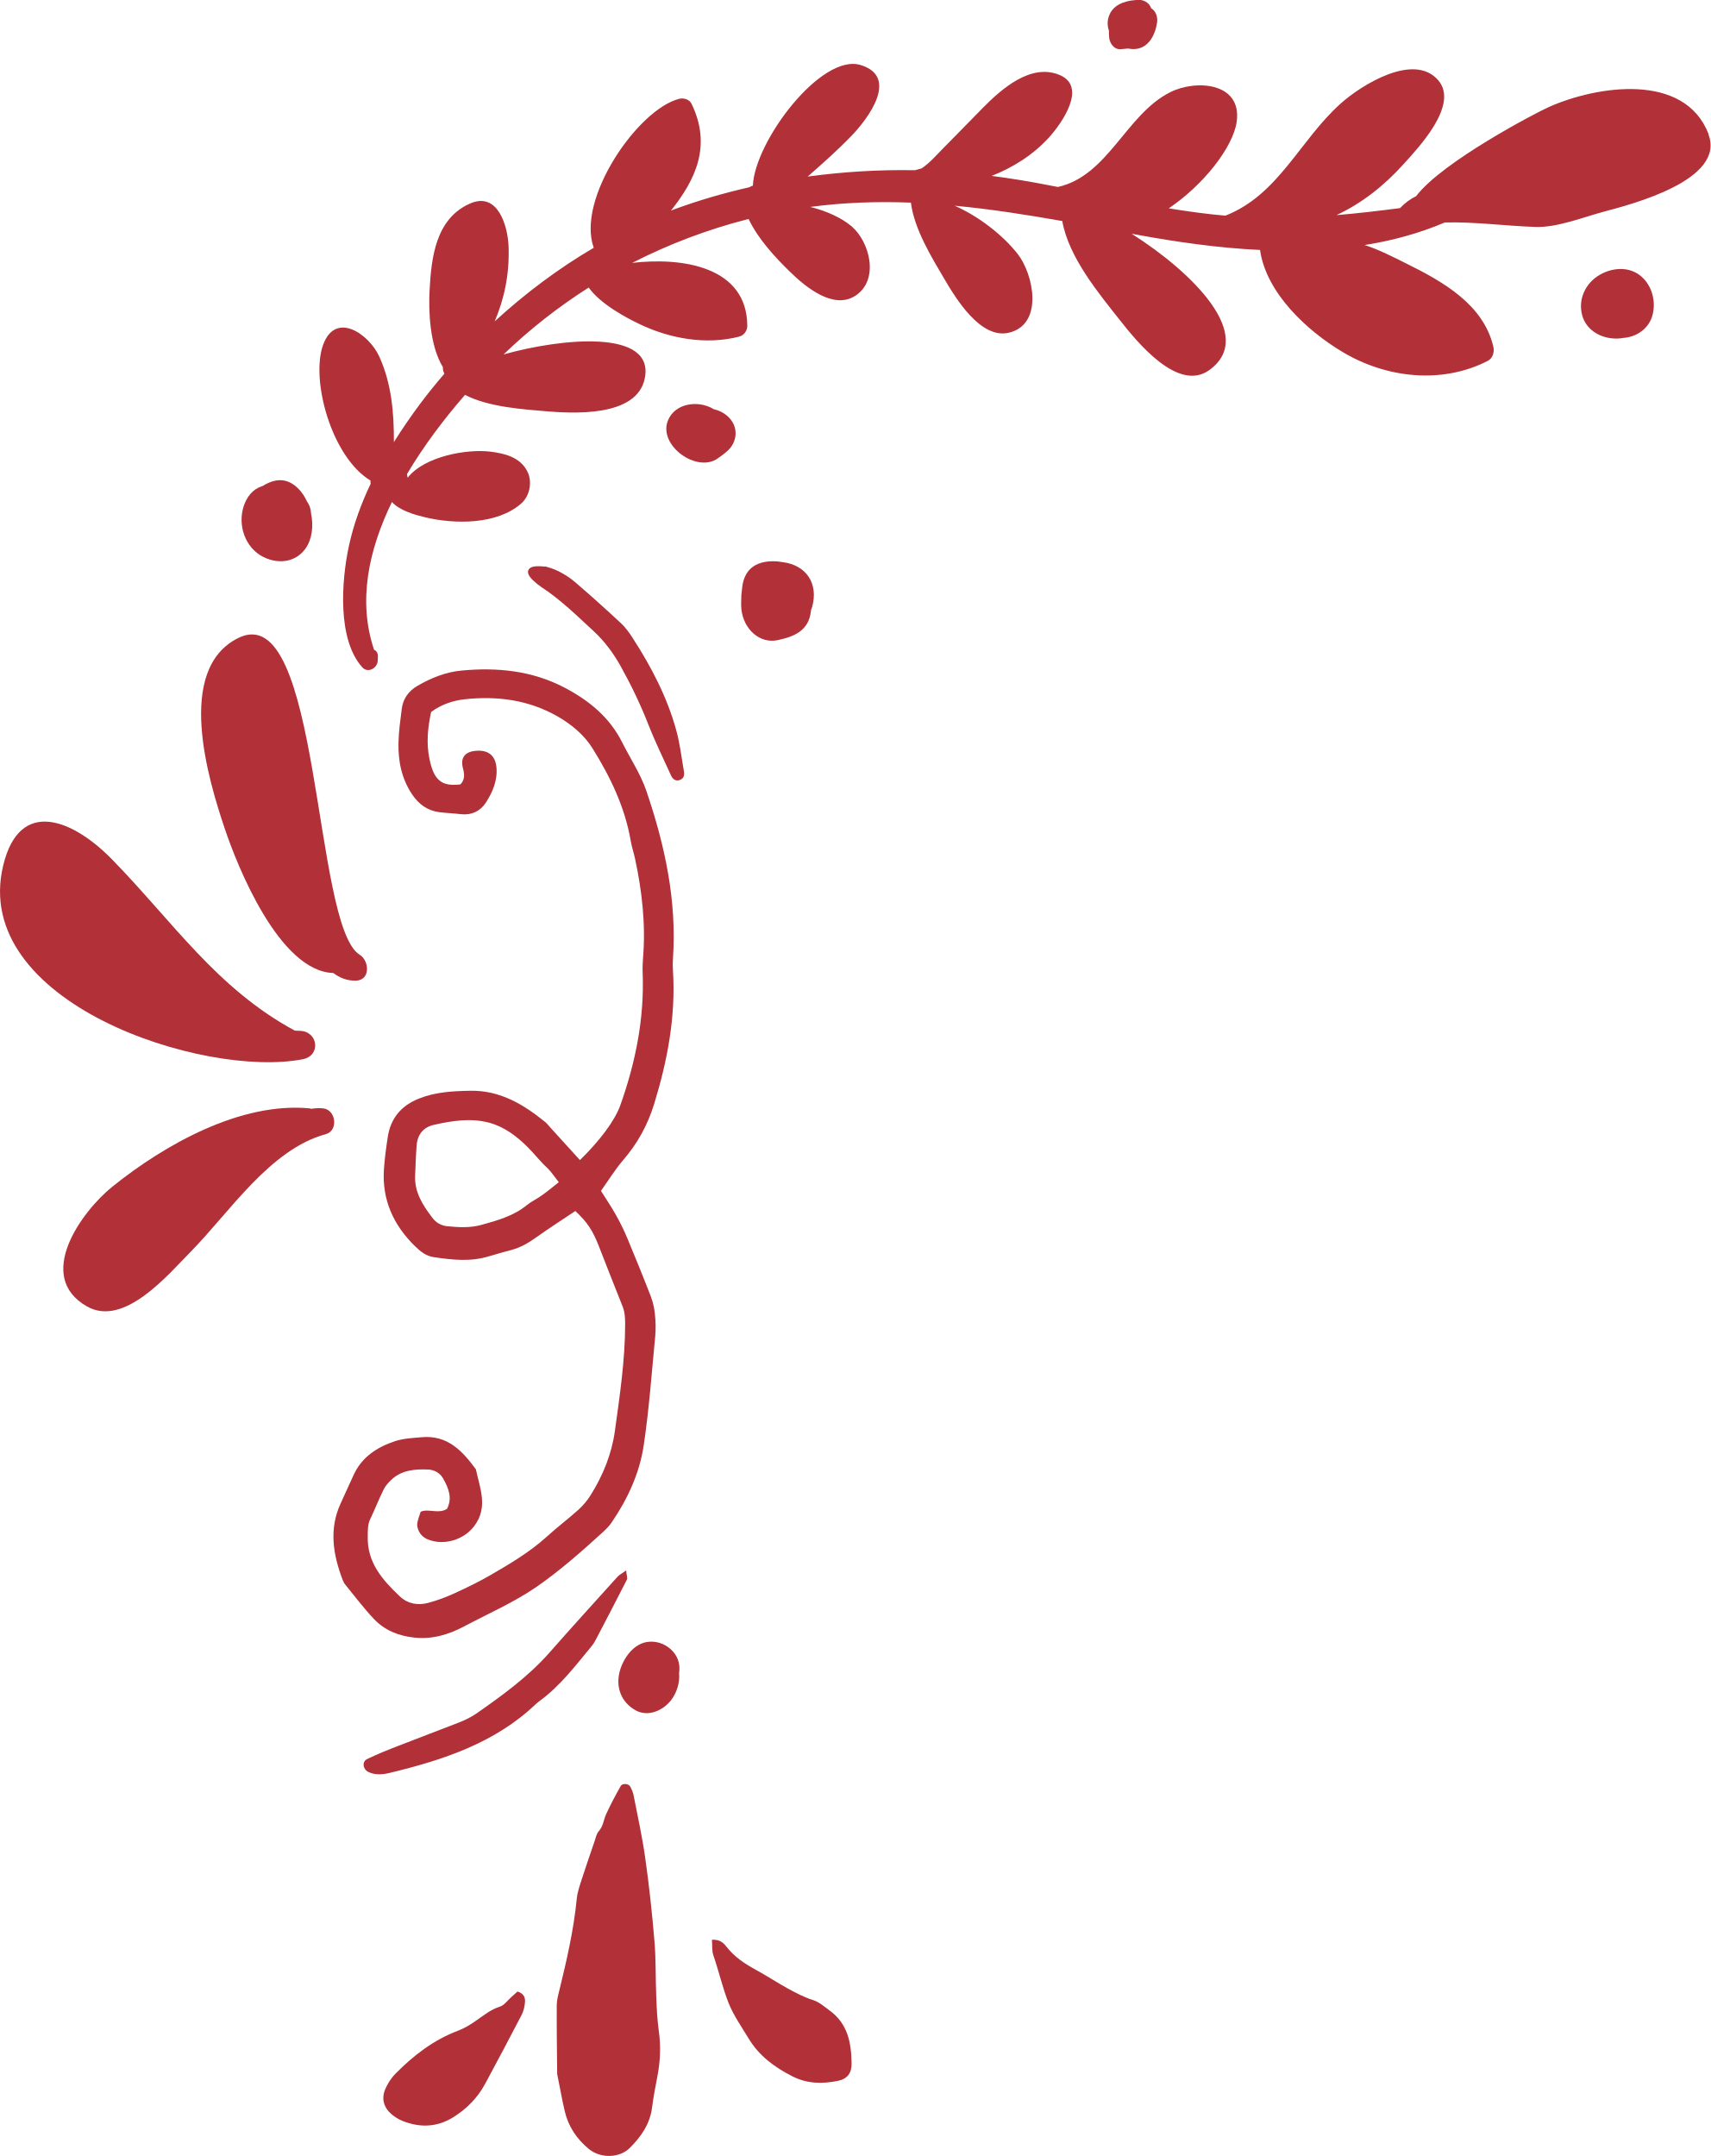
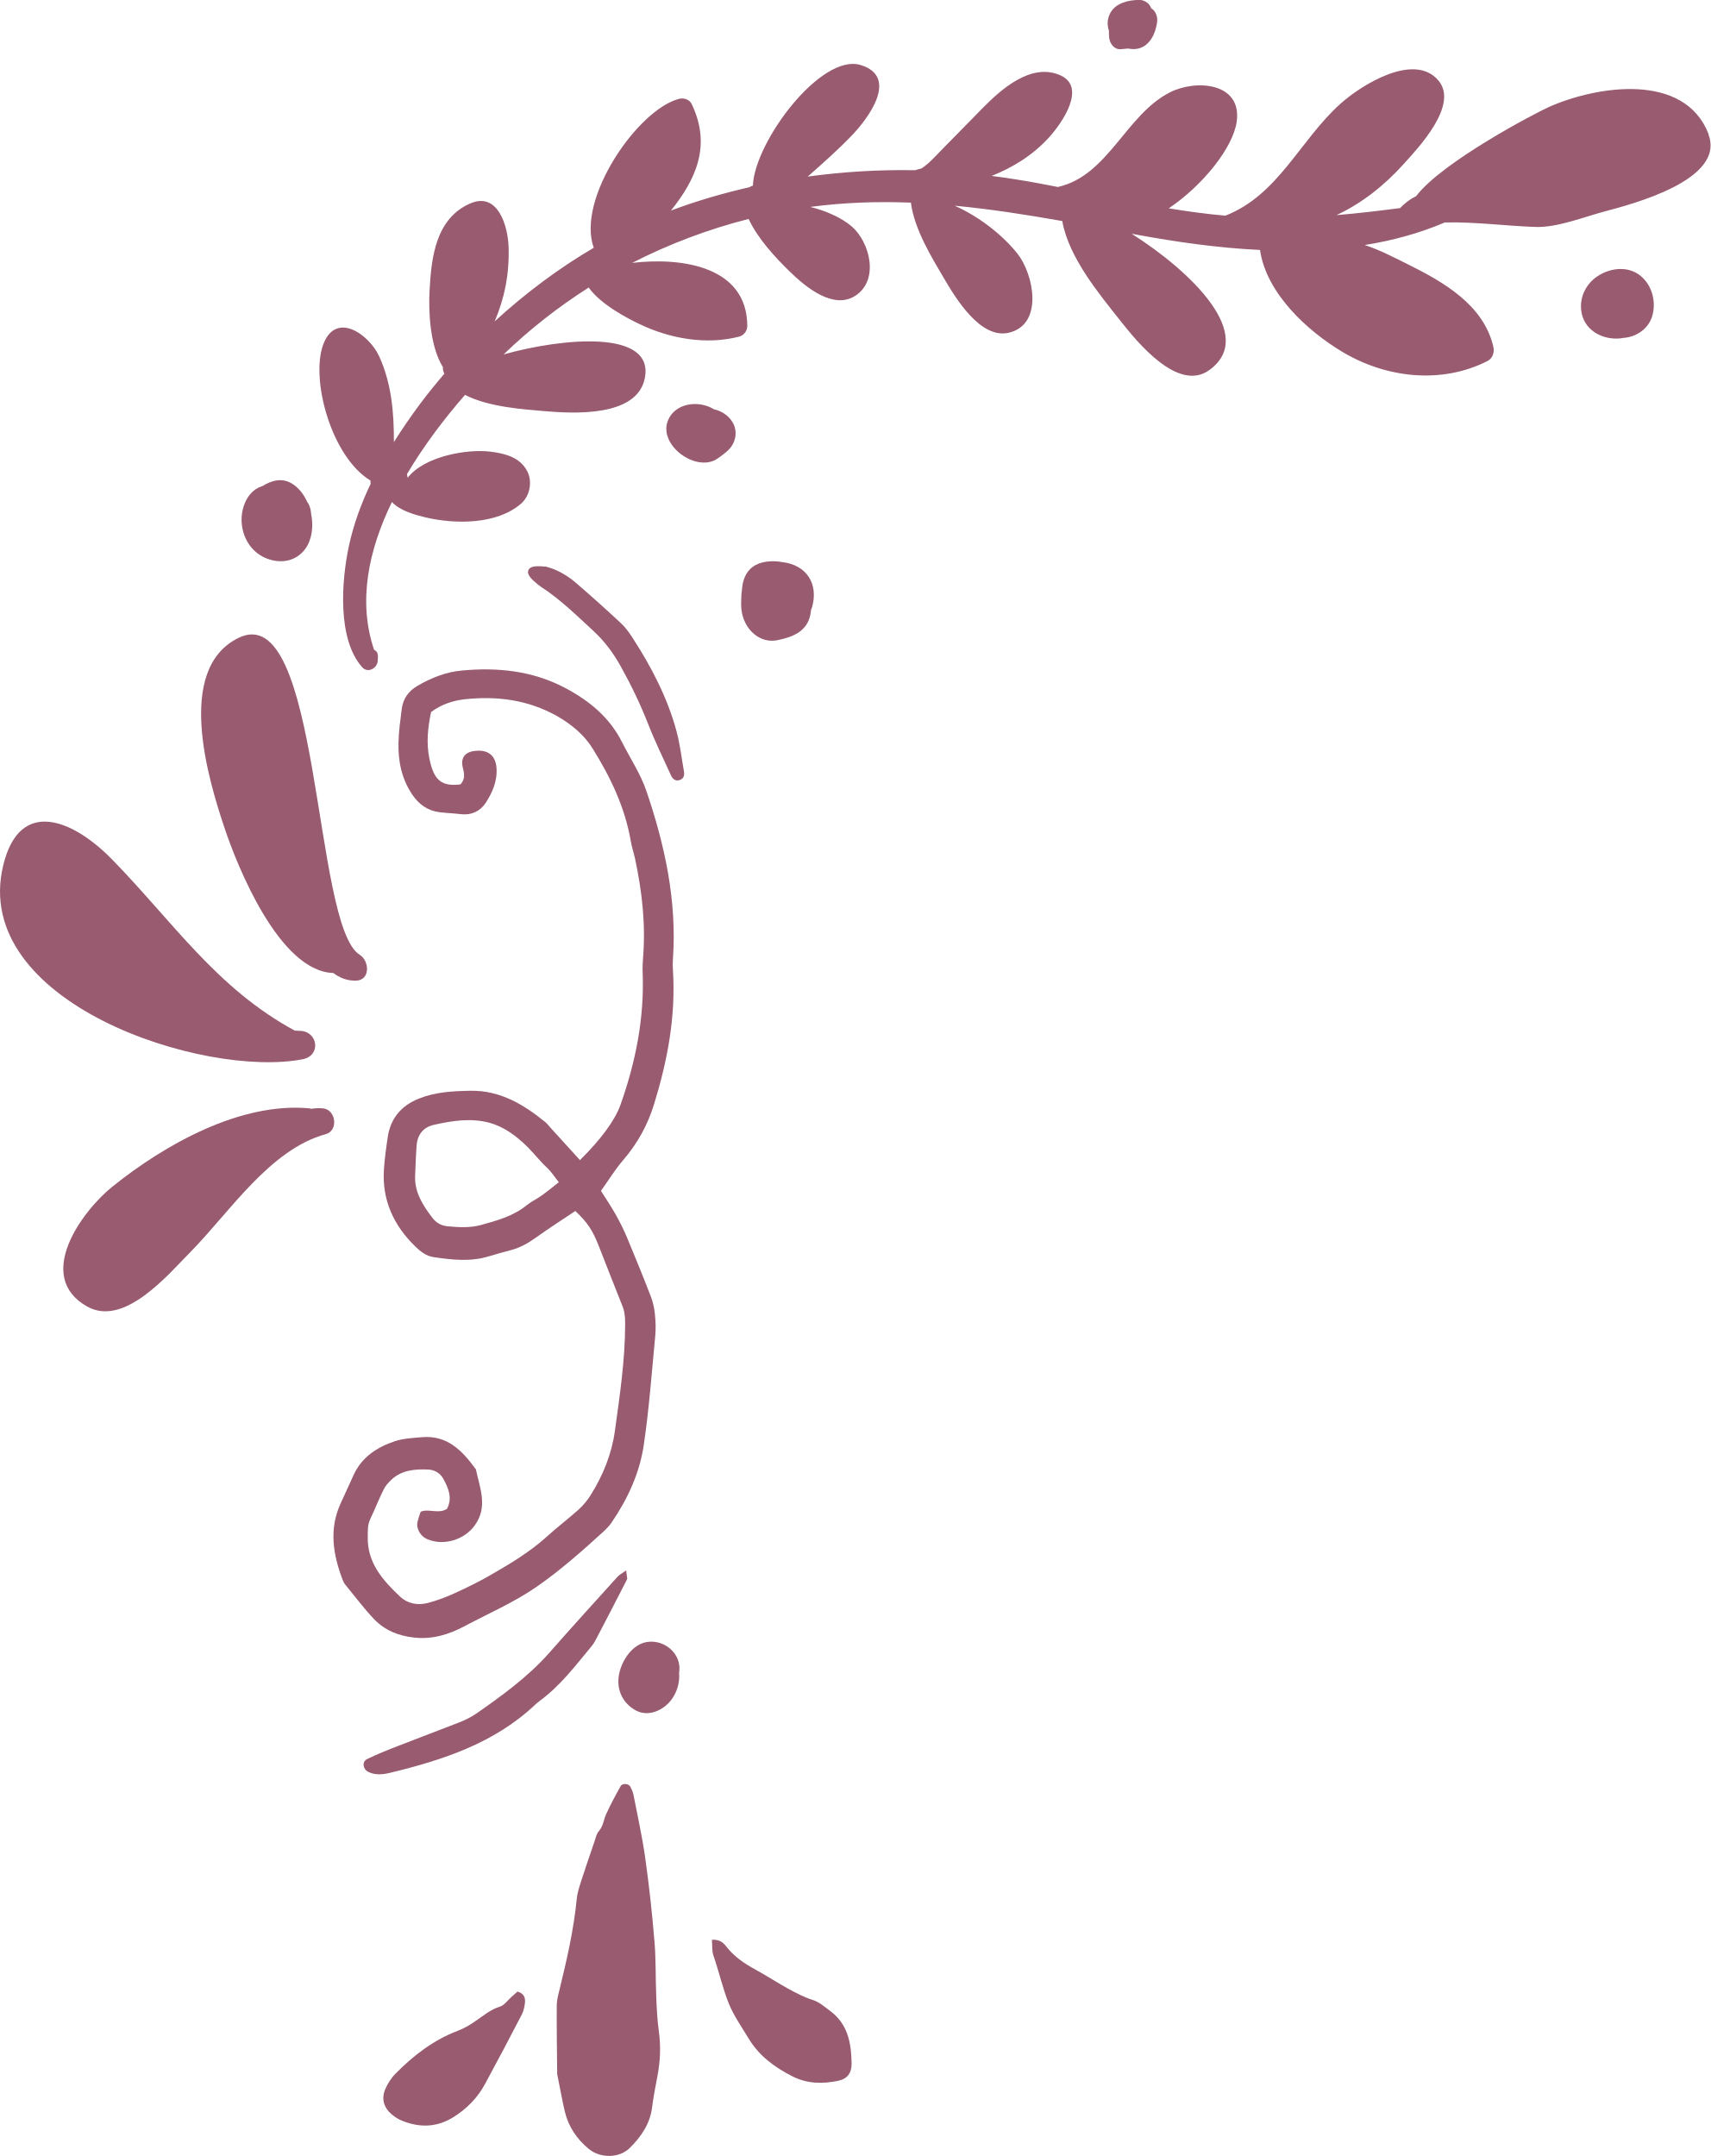
<svg xmlns="http://www.w3.org/2000/svg" xmlnsXlink="http://www.w3.org/1999/xlink" width="146" height="184" viewBox="0 0 146 184" fill="none">
  <g fill="none">
-     <path fillRule="evenodd" clipRule="evenodd" d="M49.112 103.344C47.982 104.101 46.823 104.84 45.703 105.643C45.067 106.102 44.414 106.466 43.657 106.672C43.013 106.849 42.368 107.018 41.733 107.214C40.164 107.7 38.594 107.522 37.016 107.289C36.371 107.195 35.886 106.812 35.447 106.382C33.588 104.578 32.589 102.409 32.766 99.782C32.831 98.866 32.953 97.95 33.093 97.034C33.336 95.417 34.27 94.341 35.764 93.753C37.165 93.192 38.651 93.117 40.136 93.089C42.648 93.042 44.647 94.229 46.515 95.744C46.711 95.903 46.861 96.118 47.038 96.305C47.86 97.202 48.682 98.109 49.495 99.006C51.204 97.333 52.465 95.65 52.941 94.323C54.24 90.677 54.996 86.928 54.847 83.03C54.828 82.619 54.847 82.208 54.875 81.806C55.118 78.917 54.8 76.085 54.193 73.261C54.081 72.757 53.913 72.27 53.829 71.766C53.334 68.886 52.091 66.306 50.569 63.867C49.831 62.689 48.748 61.801 47.533 61.109C45.077 59.725 42.415 59.379 39.659 59.678C38.641 59.791 37.67 60.118 36.792 60.763C36.512 62.072 36.371 63.399 36.642 64.717C37.007 66.549 37.642 67.148 39.295 66.942C39.697 66.521 39.641 66.063 39.501 65.531C39.286 64.661 39.687 64.166 40.565 64.082C41.63 63.969 42.275 64.455 42.368 65.484C42.471 66.606 42.041 67.606 41.462 68.503C40.995 69.223 40.248 69.588 39.342 69.485C38.735 69.41 38.118 69.391 37.511 69.317C36.484 69.186 35.736 68.643 35.157 67.774C34.27 66.437 33.971 64.951 34.008 63.39C34.027 62.417 34.167 61.455 34.289 60.483C34.401 59.613 34.886 58.959 35.634 58.529C36.792 57.856 38.043 57.351 39.379 57.229C42.433 56.94 45.404 57.229 48.187 58.688C50.27 59.781 52.026 61.212 53.1 63.362C53.791 64.736 54.66 66.035 55.155 67.475C56.734 72.102 57.77 76.842 57.434 81.787C57.406 82.142 57.406 82.507 57.434 82.862C57.677 86.751 56.967 90.509 55.828 94.211C55.276 96.015 54.408 97.585 53.184 99.006C52.493 99.81 51.933 100.726 51.288 101.633C51.736 102.344 52.166 102.979 52.54 103.643C52.913 104.307 53.259 104.998 53.548 105.7C54.24 107.354 54.912 109.009 55.557 110.682C55.734 111.15 55.846 111.664 55.893 112.168C55.958 112.776 55.977 113.402 55.921 114.01C55.622 117.123 55.398 120.245 54.94 123.33C54.585 125.733 53.567 127.929 52.194 129.939C51.998 130.229 51.736 130.491 51.475 130.734C49.663 132.389 47.832 134.006 45.805 135.417C43.853 136.764 41.686 137.698 39.613 138.801C38.324 139.484 36.895 139.933 35.335 139.755C33.99 139.605 32.841 139.138 31.925 138.184C31.047 137.259 30.282 136.231 29.469 135.24C29.375 135.128 29.301 134.978 29.245 134.838C28.423 132.678 28.058 130.5 29.077 128.294C29.441 127.509 29.805 126.714 30.16 125.92C30.861 124.349 32.178 123.508 33.709 122.994C34.429 122.76 35.213 122.723 35.979 122.657C38.174 122.451 39.463 123.816 40.612 125.396C40.958 127.013 41.677 128.631 40.481 130.229C39.585 131.426 37.866 131.94 36.493 131.37C36.035 131.173 35.755 130.827 35.634 130.36C35.559 130.07 35.624 129.799 35.904 129.014C36.605 128.724 37.418 129.238 38.146 128.771C38.632 127.855 38.277 126.995 37.819 126.181C37.567 125.723 37.072 125.434 36.549 125.415C35.409 125.368 34.279 125.452 33.392 126.294C33.14 126.537 32.888 126.808 32.738 127.126C32.327 127.948 32 128.808 31.599 129.64C31.365 130.126 31.393 130.612 31.384 131.127C31.328 133.361 32.645 134.838 34.111 136.231C34.793 136.876 35.662 137.035 36.549 136.792C37.334 136.586 38.109 136.287 38.847 135.95C39.865 135.483 40.883 134.987 41.854 134.426C43.536 133.454 45.208 132.463 46.665 131.145C47.533 130.351 48.477 129.64 49.355 128.855C49.766 128.481 50.139 128.042 50.429 127.565C51.466 125.901 52.203 124.087 52.474 122.143C52.895 119.095 53.352 116.057 53.352 112.972C53.352 112.458 53.324 111.963 53.128 111.477C52.437 109.766 51.774 108.046 51.101 106.335C50.588 105.017 50.121 104.307 49.13 103.381L49.112 103.344ZM47.692 100.895C47.281 100.38 47.038 99.988 46.711 99.679C46.104 99.128 45.609 98.473 45.039 97.903C44.105 96.978 43.041 96.155 41.724 95.809C40.145 95.398 38.585 95.65 37.035 95.996C36.147 96.192 35.634 96.809 35.559 97.735C35.493 98.595 35.465 99.464 35.428 100.324C35.363 101.745 36.082 102.858 36.895 103.923C37.221 104.353 37.632 104.596 38.184 104.653C39.155 104.746 40.108 104.802 41.07 104.54C42.452 104.157 43.816 103.783 44.965 102.848C45.357 102.531 45.833 102.316 46.244 102.016C46.693 101.699 47.122 101.343 47.701 100.885L47.692 100.895Z" fill="#B23038" />
-     <path fillRule="evenodd" clipRule="evenodd" d="M53.436 134.006C53.474 134.455 53.567 134.679 53.502 134.81C52.624 136.539 51.727 138.25 50.83 139.97C50.737 140.148 50.625 140.325 50.494 140.484C49.121 142.139 47.832 143.859 46.076 145.149C45.955 145.242 45.833 145.336 45.721 145.439C42.209 148.776 37.8 150.206 33.242 151.309C32.645 151.45 32.028 151.506 31.44 151.225C30.963 150.991 30.87 150.346 31.337 150.122C32.206 149.701 33.112 149.337 34.008 148.991C35.718 148.318 37.446 147.682 39.155 147.009C39.678 146.803 40.192 146.56 40.649 146.243C42.872 144.691 45.067 143.102 46.879 141.054C48.803 138.867 50.765 136.707 52.717 134.548C52.848 134.408 53.035 134.314 53.436 134.025V134.006Z" fill="#B23038" />
-     <path fillRule="evenodd" clipRule="evenodd" d="M46.543 48.339C46.739 48.405 47.234 48.526 47.683 48.76C48.178 49.013 48.663 49.321 49.084 49.685C50.401 50.817 51.699 51.976 52.969 53.163C53.38 53.537 53.717 54.014 54.015 54.481C55.603 56.94 56.948 59.52 57.724 62.362C58.032 63.483 58.163 64.661 58.368 65.82C58.424 66.148 58.368 66.447 58.013 66.568C57.658 66.69 57.415 66.494 57.275 66.194C56.621 64.755 55.921 63.334 55.342 61.857C54.669 60.137 53.875 58.482 52.979 56.874C52.353 55.752 51.606 54.734 50.653 53.855C49.224 52.537 47.841 51.172 46.207 50.106C45.992 49.966 45.796 49.798 45.609 49.63C45.133 49.227 44.965 48.872 45.114 48.62C45.264 48.358 45.628 48.265 46.543 48.358V48.339Z" fill="#B23038" />
-     <path fillRule="evenodd" clipRule="evenodd" d="M63.272 50.761C63.3 50.471 63.319 50.321 63.337 50.172C63.524 48.311 64.841 47.881 66.046 47.9C66.298 47.9 66.55 47.937 66.802 47.975C68.839 48.236 69.866 49.826 69.306 51.817C69.278 51.91 69.222 52.004 69.212 52.107C69.054 53.836 67.746 54.341 66.373 54.631C64.85 54.958 63.459 53.715 63.272 51.995C63.225 51.546 63.272 51.078 63.272 50.761Z" fill="#B23038" />
-     <path fillRule="evenodd" clipRule="evenodd" d="M57.985 142.307C57.938 140.98 56.678 140.017 55.416 140.11C54.109 140.194 53.194 141.494 52.885 142.653C52.53 144.008 53.025 145.289 54.258 145.972C55.351 146.57 56.668 145.944 57.331 145.018C57.789 144.382 58.023 143.569 57.957 142.793C57.976 142.634 57.985 142.466 57.985 142.307Z" fill="#B23038" />
-     <path d="M30.692 81.479C26.686 78.983 27.405 50.957 20.343 54.444C14.907 57.127 17.784 66.569 19.194 70.756C20.241 73.869 23.818 82.9 28.451 83.04C28.974 83.442 29.59 83.694 30.328 83.694C31.636 83.694 31.543 82.002 30.692 81.479Z" fill="#B23038" />
-     <path d="M25.845 90.397C27.414 90.088 27.152 88.022 25.602 87.976C25.462 87.976 25.312 87.966 25.163 87.957C18.503 84.367 14.758 78.665 9.583 73.365C6.333 70.027 1.69 67.943 0.271 73.869C-2.541 85.573 17.392 92.052 25.845 90.397Z" fill="#B23038" />
-     <path d="M27.601 94.594C27.246 94.557 26.891 94.576 26.545 94.632C26.517 94.632 26.489 94.603 26.452 94.594C20.558 94.024 14.095 97.651 9.583 101.278C6.986 103.372 2.914 108.934 7.425 111.496C10.601 113.3 14.365 108.757 16.271 106.831C19.587 103.466 23.033 98.09 27.806 96.791C28.899 96.492 28.675 94.706 27.582 94.594H27.601Z" fill="#B23038" />
-     <path d="M145.822 11.461C143.768 6.104 136.211 7.338 132.185 9.133C131.111 9.61 123.088 13.798 120.856 16.742C120.37 16.976 119.912 17.313 119.482 17.761C117.67 17.995 115.868 18.21 114.056 18.36C116.204 17.359 118.119 15.854 119.753 14.041C121.033 12.629 124.526 8.965 122.761 6.871C120.678 4.403 116.111 7.31 114.411 8.843C110.917 11.975 109.115 16.63 104.575 18.406C102.95 18.266 101.343 18.042 99.746 17.78C102.679 15.807 105.248 12.573 105.547 10.367C105.995 7.03 102.053 6.758 99.849 7.88C96.085 9.787 94.581 14.994 90.284 15.957C89.173 15.742 88.071 15.527 86.95 15.35C86.184 15.219 85.409 15.116 84.633 15.013C86.483 14.274 88.173 13.227 89.565 11.685C90.574 10.563 92.816 7.432 90.462 6.413C87.968 5.338 85.427 7.637 83.84 9.245C82.681 10.414 81.551 11.601 80.383 12.769C79.945 13.209 79.328 13.928 78.656 14.368C78.469 14.415 78.282 14.471 78.086 14.527C75.031 14.471 71.959 14.658 68.932 15.069C70.221 13.938 71.51 12.797 72.696 11.563C74.051 10.152 76.769 6.581 73.462 5.553C70.09 4.506 64.402 12.068 64.253 15.854C64.15 15.864 64.047 15.91 63.963 15.976C61.759 16.481 59.582 17.107 57.471 17.892C57.397 17.92 57.331 17.948 57.257 17.976C59.368 15.331 60.75 12.442 59.022 8.862C58.835 8.479 58.349 8.338 57.967 8.432C54.436 9.329 49.168 16.967 50.672 21.145C47.655 22.912 44.806 25.053 42.219 27.427C43.041 25.474 43.48 23.445 43.405 21.08C43.349 19.322 42.508 16.322 40.117 17.369C37.184 18.659 36.81 21.968 36.661 24.791C36.568 26.483 36.661 29.493 37.801 31.335C37.791 31.438 37.801 31.55 37.829 31.662C37.857 31.746 37.894 31.821 37.922 31.896C37.221 32.718 36.53 33.56 35.895 34.41C35.092 35.485 34.326 36.598 33.616 37.729C33.625 35.224 33.42 32.737 32.364 30.419C31.496 28.521 28.656 26.52 27.582 29.409C26.489 32.373 28.264 38.982 31.617 41.01C31.617 41.066 31.617 41.122 31.617 41.169C31.617 41.206 31.627 41.244 31.636 41.281C30.823 42.983 30.169 44.759 29.768 46.638C29.151 49.526 28.759 54.546 30.917 56.949C31.393 57.482 32.196 57.033 32.234 56.407C32.234 56.294 32.243 56.173 32.252 56.061C32.271 55.743 32.131 55.547 31.925 55.453C30.515 51.293 31.468 46.918 33.448 42.842C34.13 43.59 35.438 43.946 36.297 44.151C38.819 44.749 42.396 44.787 44.47 42.983C45.217 42.338 45.45 41.113 45.011 40.244C44.404 39.019 43.069 38.692 41.826 38.542C39.874 38.309 36.259 38.916 34.793 40.767C34.793 40.73 34.774 40.702 34.765 40.664C34.765 40.599 34.746 40.533 34.728 40.468C36.185 38.009 37.941 35.7 39.687 33.7C41.705 34.756 44.769 34.934 46.412 35.083C48.888 35.298 54.333 35.626 55.024 32.307C55.912 28.054 47.916 28.858 42.975 30.25C45.217 28.091 47.655 26.184 50.242 24.539C51.251 25.969 53.52 27.156 54.585 27.661C57.173 28.904 60.274 29.456 63.085 28.727C63.487 28.624 63.776 28.231 63.776 27.82C63.758 22.772 58.293 21.931 53.95 22.435C57.098 20.828 60.423 19.566 63.888 18.687C64.701 20.407 66.186 21.996 67.447 23.221C68.745 24.483 71.127 26.474 73.014 25.23C75.059 23.884 74.237 20.659 72.687 19.322C71.846 18.603 70.529 17.995 69.147 17.659C72.043 17.275 74.901 17.182 77.74 17.294C78.02 19.547 79.524 21.987 80.552 23.735C81.542 25.417 83.671 28.988 86.118 28.39C89.089 27.67 88.211 23.398 86.847 21.669C85.614 20.098 83.597 18.5 81.476 17.556C84.54 17.845 87.585 18.322 90.658 18.864C91.209 21.977 93.787 25.062 95.636 27.399C97.019 29.147 100.531 33.513 103.202 31.587C107.275 28.652 101.736 23.221 96.58 19.949C96.711 19.977 96.851 19.995 96.981 20.023C100.391 20.65 103.959 21.164 107.536 21.332C108.059 25.025 111.58 28.241 114.541 30.017C118.287 32.27 123.032 32.812 126.964 30.802C127.394 30.578 127.553 30.045 127.45 29.605C126.609 25.978 123.135 24.034 120.043 22.501C118.913 21.94 117.689 21.304 116.466 20.912C118.81 20.538 121.108 19.921 123.303 18.986C125.871 18.921 128.384 19.276 131.046 19.369C132.905 19.435 135.193 18.509 136.958 18.042C139.191 17.443 147.298 15.377 145.804 11.47L145.822 11.461Z" fill="#B23038" />
-     <path d="M139.845 23.417C138.845 22.725 137.519 22.875 136.51 23.464C135.408 24.109 134.763 25.324 134.96 26.586C135.184 28.091 136.557 28.914 137.986 28.895C138.173 28.895 138.35 28.877 138.537 28.839C139.667 28.764 140.741 28.045 141.04 26.857C141.358 25.595 140.919 24.165 139.845 23.417Z" fill="#B23038" />
-     <path d="M94.656 3.188C94.702 3.702 95.085 4.253 95.665 4.197C95.87 4.178 96.075 4.16 96.272 4.141C96.57 4.197 96.869 4.216 97.159 4.141C98.149 3.898 98.616 2.842 98.747 1.926C98.822 1.439 98.635 0.935 98.242 0.701C98.224 0.654 98.196 0.598 98.177 0.551C98.009 0.206 97.57 -0.019 97.206 -0.009C96.29 0.009 95.197 0.252 94.74 1.14C94.488 1.636 94.478 2.141 94.637 2.608C94.637 2.795 94.637 2.982 94.656 3.169V3.188Z" fill="#B23038" />
-     <path d="M60.927 34.934C60.927 34.934 60.899 34.915 60.89 34.906C59.592 34.13 57.611 34.392 57.004 35.887C56.145 38.009 59.489 40.421 61.282 39.103C61.712 38.785 62.3 38.421 62.581 37.832C62.861 37.233 62.852 36.579 62.506 36.009C62.16 35.448 61.572 35.074 60.927 34.925V34.934Z" fill="#B23038" />
-     <path d="M26.489 43.441C26.452 43.235 26.349 43.011 26.2 42.796C25.901 42.151 25.471 41.609 24.92 41.272C24.033 40.73 23.117 41.029 22.398 41.487C22.277 41.524 22.165 41.562 22.053 41.618C21.343 41.964 20.913 42.702 20.726 43.45C20.306 45.151 21.109 47.031 22.772 47.666C23.977 48.134 25.275 47.909 26.06 46.834C26.639 46.03 26.77 44.89 26.545 43.815C26.536 43.684 26.517 43.562 26.499 43.45L26.489 43.441Z" fill="#B23038" />
-     <path fillRule="evenodd" clipRule="evenodd" d="M47.552 176.961C47.533 175.203 47.505 173.175 47.515 171.146C47.515 170.725 47.627 170.305 47.729 169.893C48.364 167.304 48.962 164.705 49.224 162.041C49.28 161.461 49.485 160.901 49.663 160.34C50.008 159.274 50.373 158.218 50.737 157.152C50.84 156.853 50.905 156.498 51.101 156.283C51.484 155.853 51.512 155.31 51.727 154.834C52.101 154.011 52.53 153.216 52.969 152.431C53.109 152.169 53.651 152.207 53.791 152.478C53.913 152.712 54.025 152.964 54.072 153.216C54.417 154.983 54.809 156.75 55.062 158.535C55.398 160.91 55.659 163.303 55.855 165.696C55.986 167.229 55.94 168.781 56.005 170.333C56.042 171.342 56.089 172.361 56.229 173.362C56.407 174.652 56.351 175.914 56.108 177.176C55.94 178.064 55.762 178.961 55.65 179.859C55.473 181.261 54.716 182.345 53.763 183.299C52.867 184.196 51.251 184.224 50.242 183.392C49.224 182.551 48.514 181.495 48.206 180.214C47.972 179.232 47.804 178.232 47.543 176.961H47.552Z" fill="#B23038" />
-     <path fillRule="evenodd" clipRule="evenodd" d="M60.741 165.547C61.478 165.5 61.759 165.837 62.02 166.164C62.693 167.024 63.571 167.603 64.523 168.118C65.457 168.632 66.354 169.221 67.288 169.735C67.942 170.09 68.615 170.445 69.324 170.67C69.913 170.847 70.314 171.231 70.791 171.576C72.369 172.717 72.65 174.353 72.678 176.11C72.687 176.933 72.304 177.428 71.51 177.587C70.174 177.858 68.876 177.84 67.615 177.195C66.111 176.428 64.794 175.465 63.907 173.998C63.3 172.997 62.609 172.016 62.179 170.941C61.656 169.623 61.348 168.22 60.881 166.874C60.75 166.491 60.797 166.052 60.759 165.556L60.741 165.547Z" fill="#B23038" />
-     <path fillRule="evenodd" clipRule="evenodd" d="M44.171 169.968C44.703 170.118 44.834 170.482 44.806 170.856C44.778 171.221 44.694 171.604 44.535 171.922C43.508 173.904 42.461 175.886 41.397 177.849C40.752 179.045 39.827 179.98 38.669 180.7C37.287 181.551 35.858 181.597 34.382 181.018C34.036 180.887 33.709 180.681 33.429 180.448C32.747 179.868 32.532 179.111 32.878 178.297C33.084 177.821 33.383 177.344 33.747 176.979C35.288 175.418 37.007 174.091 39.09 173.306C39.631 173.1 40.145 172.791 40.621 172.455C41.275 172.006 41.873 171.501 42.667 171.249C43.041 171.137 43.311 170.725 43.629 170.445C43.825 170.277 44.012 170.099 44.161 169.968H44.171Z" fill="#B23038" />
+     <path fillRule="evenodd" clipRule="evenodd" d="M49.112 103.344C47.982 104.101 46.823 104.84 45.703 105.643C45.067 106.102 44.414 106.466 43.657 106.672C43.013 106.849 42.368 107.018 41.733 107.214C40.164 107.7 38.594 107.522 37.016 107.289C36.371 107.195 35.886 106.812 35.447 106.382C33.588 104.578 32.589 102.409 32.766 99.782C32.831 98.866 32.953 97.95 33.093 97.034C33.336 95.417 34.27 94.341 35.764 93.753C37.165 93.192 38.651 93.117 40.136 93.089C42.648 93.042 44.647 94.229 46.515 95.744C46.711 95.903 46.861 96.118 47.038 96.305C47.86 97.202 48.682 98.109 49.495 99.006C51.204 97.333 52.465 95.65 52.941 94.323C54.24 90.677 54.996 86.928 54.847 83.03C54.828 82.619 54.847 82.208 54.875 81.806C55.118 78.917 54.8 76.085 54.193 73.261C54.081 72.757 53.913 72.27 53.829 71.766C53.334 68.886 52.091 66.306 50.569 63.867C49.831 62.689 48.748 61.801 47.533 61.109C45.077 59.725 42.415 59.379 39.659 59.678C38.641 59.791 37.67 60.118 36.792 60.763C36.512 62.072 36.371 63.399 36.642 64.717C37.007 66.549 37.642 67.148 39.295 66.942C39.697 66.521 39.641 66.063 39.501 65.531C39.286 64.661 39.687 64.166 40.565 64.082C41.63 63.969 42.275 64.455 42.368 65.484C42.471 66.606 42.041 67.606 41.462 68.503C40.995 69.223 40.248 69.588 39.342 69.485C38.735 69.41 38.118 69.391 37.511 69.317C36.484 69.186 35.736 68.643 35.157 67.774C34.27 66.437 33.971 64.951 34.008 63.39C34.027 62.417 34.167 61.455 34.289 60.483C34.401 59.613 34.886 58.959 35.634 58.529C36.792 57.856 38.043 57.351 39.379 57.229C42.433 56.94 45.404 57.229 48.187 58.688C50.27 59.781 52.026 61.212 53.1 63.362C53.791 64.736 54.66 66.035 55.155 67.475C56.734 72.102 57.77 76.842 57.434 81.787C57.406 82.142 57.406 82.507 57.434 82.862C57.677 86.751 56.967 90.509 55.828 94.211C55.276 96.015 54.408 97.585 53.184 99.006C52.493 99.81 51.933 100.726 51.288 101.633C51.736 102.344 52.166 102.979 52.54 103.643C52.913 104.307 53.259 104.998 53.548 105.7C54.24 107.354 54.912 109.009 55.557 110.682C55.734 111.15 55.846 111.664 55.893 112.168C55.958 112.776 55.977 113.402 55.921 114.01C55.622 117.123 55.398 120.245 54.94 123.33C54.585 125.733 53.567 127.929 52.194 129.939C51.998 130.229 51.736 130.491 51.475 130.734C49.663 132.389 47.832 134.006 45.805 135.417C43.853 136.764 41.686 137.698 39.613 138.801C38.324 139.484 36.895 139.933 35.335 139.755C33.99 139.605 32.841 139.138 31.925 138.184C31.047 137.259 30.282 136.231 29.469 135.24C29.375 135.128 29.301 134.978 29.245 134.838C28.423 132.678 28.058 130.5 29.077 128.294C29.441 127.509 29.805 126.714 30.16 125.92C30.861 124.349 32.178 123.508 33.709 122.994C34.429 122.76 35.213 122.723 35.979 122.657C38.174 122.451 39.463 123.816 40.612 125.396C40.958 127.013 41.677 128.631 40.481 130.229C39.585 131.426 37.866 131.94 36.493 131.37C36.035 131.173 35.755 130.827 35.634 130.36C35.559 130.07 35.624 129.799 35.904 129.014C36.605 128.724 37.418 129.238 38.146 128.771C38.632 127.855 38.277 126.995 37.819 126.181C37.567 125.723 37.072 125.434 36.549 125.415C35.409 125.368 34.279 125.452 33.392 126.294C33.14 126.537 32.888 126.808 32.738 127.126C32.327 127.948 32 128.808 31.599 129.64C31.365 130.126 31.393 130.612 31.384 131.127C31.328 133.361 32.645 134.838 34.111 136.231C34.793 136.876 35.662 137.035 36.549 136.792C37.334 136.586 38.109 136.287 38.847 135.95C39.865 135.483 40.883 134.987 41.854 134.426C43.536 133.454 45.208 132.463 46.665 131.145C47.533 130.351 48.477 129.64 49.355 128.855C49.766 128.481 50.139 128.042 50.429 127.565C51.466 125.901 52.203 124.087 52.474 122.143C52.895 119.095 53.352 116.057 53.352 112.972C53.352 112.458 53.324 111.963 53.128 111.477C52.437 109.766 51.774 108.046 51.101 106.335C50.588 105.017 50.121 104.307 49.13 103.381L49.112 103.344ZM47.692 100.895C47.281 100.38 47.038 99.988 46.711 99.679C46.104 99.128 45.609 98.473 45.039 97.903C44.105 96.978 43.041 96.155 41.724 95.809C40.145 95.398 38.585 95.65 37.035 95.996C36.147 96.192 35.634 96.809 35.559 97.735C35.493 98.595 35.465 99.464 35.428 100.324C35.363 101.745 36.082 102.858 36.895 103.923C37.221 104.353 37.632 104.596 38.184 104.653C39.155 104.746 40.108 104.802 41.07 104.54C42.452 104.157 43.816 103.783 44.965 102.848C45.357 102.531 45.833 102.316 46.244 102.016C46.693 101.699 47.122 101.343 47.701 100.885L47.692 100.895Z" fill="#995B6F" />
+     <path fillRule="evenodd" clipRule="evenodd" d="M53.436 134.006C53.474 134.455 53.567 134.679 53.502 134.81C52.624 136.539 51.727 138.25 50.83 139.97C50.737 140.148 50.625 140.325 50.494 140.484C49.121 142.139 47.832 143.859 46.076 145.149C45.955 145.242 45.833 145.336 45.721 145.439C42.209 148.776 37.8 150.206 33.242 151.309C32.645 151.45 32.028 151.506 31.44 151.225C30.963 150.991 30.87 150.346 31.337 150.122C32.206 149.701 33.112 149.337 34.008 148.991C35.718 148.318 37.446 147.682 39.155 147.009C39.678 146.803 40.192 146.56 40.649 146.243C42.872 144.691 45.067 143.102 46.879 141.054C48.803 138.867 50.765 136.707 52.717 134.548C52.848 134.408 53.035 134.314 53.436 134.025V134.006Z" fill="#995B6F" />
+     <path fillRule="evenodd" clipRule="evenodd" d="M46.543 48.339C46.739 48.405 47.234 48.526 47.683 48.76C48.178 49.013 48.663 49.321 49.084 49.685C50.401 50.817 51.699 51.976 52.969 53.163C53.38 53.537 53.717 54.014 54.015 54.481C55.603 56.94 56.948 59.52 57.724 62.362C58.032 63.483 58.163 64.661 58.368 65.82C58.424 66.148 58.368 66.447 58.013 66.568C57.658 66.69 57.415 66.494 57.275 66.194C56.621 64.755 55.921 63.334 55.342 61.857C54.669 60.137 53.875 58.482 52.979 56.874C52.353 55.752 51.606 54.734 50.653 53.855C49.224 52.537 47.841 51.172 46.207 50.106C45.992 49.966 45.796 49.798 45.609 49.63C45.133 49.227 44.965 48.872 45.114 48.62C45.264 48.358 45.628 48.265 46.543 48.358V48.339Z" fill="#995B6F" />
+     <path fillRule="evenodd" clipRule="evenodd" d="M63.272 50.761C63.3 50.471 63.319 50.321 63.337 50.172C63.524 48.311 64.841 47.881 66.046 47.9C66.298 47.9 66.55 47.937 66.802 47.975C68.839 48.236 69.866 49.826 69.306 51.817C69.278 51.91 69.222 52.004 69.212 52.107C69.054 53.836 67.746 54.341 66.373 54.631C64.85 54.958 63.459 53.715 63.272 51.995C63.225 51.546 63.272 51.078 63.272 50.761Z" fill="#995B6F" />
+     <path fillRule="evenodd" clipRule="evenodd" d="M57.985 142.307C57.938 140.98 56.678 140.017 55.416 140.11C54.109 140.194 53.194 141.494 52.885 142.653C52.53 144.008 53.025 145.289 54.258 145.972C55.351 146.57 56.668 145.944 57.331 145.018C57.789 144.382 58.023 143.569 57.957 142.793C57.976 142.634 57.985 142.466 57.985 142.307Z" fill="#995B6F" />
+     <path d="M30.692 81.479C26.686 78.983 27.405 50.957 20.343 54.444C14.907 57.127 17.784 66.569 19.194 70.756C20.241 73.869 23.818 82.9 28.451 83.04C28.974 83.442 29.59 83.694 30.328 83.694C31.636 83.694 31.543 82.002 30.692 81.479Z" fill="#995B6F" />
+     <path d="M25.845 90.397C27.414 90.088 27.152 88.022 25.602 87.976C25.462 87.976 25.312 87.966 25.163 87.957C18.503 84.367 14.758 78.665 9.583 73.365C6.333 70.027 1.69 67.943 0.271 73.869C-2.541 85.573 17.392 92.052 25.845 90.397Z" fill="#995B6F" />
+     <path d="M27.601 94.594C27.246 94.557 26.891 94.576 26.545 94.632C26.517 94.632 26.489 94.603 26.452 94.594C20.558 94.024 14.095 97.651 9.583 101.278C6.986 103.372 2.914 108.934 7.425 111.496C10.601 113.3 14.365 108.757 16.271 106.831C19.587 103.466 23.033 98.09 27.806 96.791C28.899 96.492 28.675 94.706 27.582 94.594H27.601Z" fill="#995B6F" />
+     <path d="M145.822 11.461C143.768 6.104 136.211 7.338 132.185 9.133C131.111 9.61 123.088 13.798 120.856 16.742C120.37 16.976 119.912 17.313 119.482 17.761C117.67 17.995 115.868 18.21 114.056 18.36C116.204 17.359 118.119 15.854 119.753 14.041C121.033 12.629 124.526 8.965 122.761 6.871C120.678 4.403 116.111 7.31 114.411 8.843C110.917 11.975 109.115 16.63 104.575 18.406C102.95 18.266 101.343 18.042 99.746 17.78C102.679 15.807 105.248 12.573 105.547 10.367C105.995 7.03 102.053 6.758 99.849 7.88C96.085 9.787 94.581 14.994 90.284 15.957C89.173 15.742 88.071 15.527 86.95 15.35C86.184 15.219 85.409 15.116 84.633 15.013C86.483 14.274 88.173 13.227 89.565 11.685C90.574 10.563 92.816 7.432 90.462 6.413C87.968 5.338 85.427 7.637 83.84 9.245C82.681 10.414 81.551 11.601 80.383 12.769C79.945 13.209 79.328 13.928 78.656 14.368C78.469 14.415 78.282 14.471 78.086 14.527C75.031 14.471 71.959 14.658 68.932 15.069C70.221 13.938 71.51 12.797 72.696 11.563C74.051 10.152 76.769 6.581 73.462 5.553C70.09 4.506 64.402 12.068 64.253 15.854C64.15 15.864 64.047 15.91 63.963 15.976C61.759 16.481 59.582 17.107 57.471 17.892C57.397 17.92 57.331 17.948 57.257 17.976C59.368 15.331 60.75 12.442 59.022 8.862C58.835 8.479 58.349 8.338 57.967 8.432C54.436 9.329 49.168 16.967 50.672 21.145C47.655 22.912 44.806 25.053 42.219 27.427C43.041 25.474 43.48 23.445 43.405 21.08C43.349 19.322 42.508 16.322 40.117 17.369C37.184 18.659 36.81 21.968 36.661 24.791C36.568 26.483 36.661 29.493 37.801 31.335C37.791 31.438 37.801 31.55 37.829 31.662C37.857 31.746 37.894 31.821 37.922 31.896C37.221 32.718 36.53 33.56 35.895 34.41C35.092 35.485 34.326 36.598 33.616 37.729C33.625 35.224 33.42 32.737 32.364 30.419C31.496 28.521 28.656 26.52 27.582 29.409C26.489 32.373 28.264 38.982 31.617 41.01C31.617 41.066 31.617 41.122 31.617 41.169C31.617 41.206 31.627 41.244 31.636 41.281C30.823 42.983 30.169 44.759 29.768 46.638C29.151 49.526 28.759 54.546 30.917 56.949C31.393 57.482 32.196 57.033 32.234 56.407C32.234 56.294 32.243 56.173 32.252 56.061C32.271 55.743 32.131 55.547 31.925 55.453C30.515 51.293 31.468 46.918 33.448 42.842C34.13 43.59 35.438 43.946 36.297 44.151C38.819 44.749 42.396 44.787 44.47 42.983C45.217 42.338 45.45 41.113 45.011 40.244C44.404 39.019 43.069 38.692 41.826 38.542C39.874 38.309 36.259 38.916 34.793 40.767C34.793 40.73 34.774 40.702 34.765 40.664C34.765 40.599 34.746 40.533 34.728 40.468C36.185 38.009 37.941 35.7 39.687 33.7C41.705 34.756 44.769 34.934 46.412 35.083C48.888 35.298 54.333 35.626 55.024 32.307C55.912 28.054 47.916 28.858 42.975 30.25C45.217 28.091 47.655 26.184 50.242 24.539C51.251 25.969 53.52 27.156 54.585 27.661C57.173 28.904 60.274 29.456 63.085 28.727C63.487 28.624 63.776 28.231 63.776 27.82C63.758 22.772 58.293 21.931 53.95 22.435C57.098 20.828 60.423 19.566 63.888 18.687C64.701 20.407 66.186 21.996 67.447 23.221C68.745 24.483 71.127 26.474 73.014 25.23C75.059 23.884 74.237 20.659 72.687 19.322C71.846 18.603 70.529 17.995 69.147 17.659C72.043 17.275 74.901 17.182 77.74 17.294C78.02 19.547 79.524 21.987 80.552 23.735C81.542 25.417 83.671 28.988 86.118 28.39C89.089 27.67 88.211 23.398 86.847 21.669C85.614 20.098 83.597 18.5 81.476 17.556C84.54 17.845 87.585 18.322 90.658 18.864C91.209 21.977 93.787 25.062 95.636 27.399C97.019 29.147 100.531 33.513 103.202 31.587C107.275 28.652 101.736 23.221 96.58 19.949C96.711 19.977 96.851 19.995 96.981 20.023C100.391 20.65 103.959 21.164 107.536 21.332C108.059 25.025 111.58 28.241 114.541 30.017C118.287 32.27 123.032 32.812 126.964 30.802C127.394 30.578 127.553 30.045 127.45 29.605C126.609 25.978 123.135 24.034 120.043 22.501C118.913 21.94 117.689 21.304 116.466 20.912C118.81 20.538 121.108 19.921 123.303 18.986C125.871 18.921 128.384 19.276 131.046 19.369C132.905 19.435 135.193 18.509 136.958 18.042C139.191 17.443 147.298 15.377 145.804 11.47L145.822 11.461Z" fill="#995B6F" />
+     <path d="M139.845 23.417C138.845 22.725 137.519 22.875 136.51 23.464C135.408 24.109 134.763 25.324 134.96 26.586C135.184 28.091 136.557 28.914 137.986 28.895C138.173 28.895 138.35 28.877 138.537 28.839C139.667 28.764 140.741 28.045 141.04 26.857C141.358 25.595 140.919 24.165 139.845 23.417Z" fill="#995B6F" />
+     <path d="M94.656 3.188C94.702 3.702 95.085 4.253 95.665 4.197C95.87 4.178 96.075 4.16 96.272 4.141C96.57 4.197 96.869 4.216 97.159 4.141C98.149 3.898 98.616 2.842 98.747 1.926C98.822 1.439 98.635 0.935 98.242 0.701C98.224 0.654 98.196 0.598 98.177 0.551C98.009 0.206 97.57 -0.019 97.206 -0.009C96.29 0.009 95.197 0.252 94.74 1.14C94.488 1.636 94.478 2.141 94.637 2.608C94.637 2.795 94.637 2.982 94.656 3.169V3.188Z" fill="#995B6F" />
+     <path d="M60.927 34.934C60.927 34.934 60.899 34.915 60.89 34.906C59.592 34.13 57.611 34.392 57.004 35.887C56.145 38.009 59.489 40.421 61.282 39.103C61.712 38.785 62.3 38.421 62.581 37.832C62.861 37.233 62.852 36.579 62.506 36.009C62.16 35.448 61.572 35.074 60.927 34.925V34.934Z" fill="#995B6F" />
+     <path d="M26.489 43.441C26.452 43.235 26.349 43.011 26.2 42.796C25.901 42.151 25.471 41.609 24.92 41.272C24.033 40.73 23.117 41.029 22.398 41.487C22.277 41.524 22.165 41.562 22.053 41.618C21.343 41.964 20.913 42.702 20.726 43.45C20.306 45.151 21.109 47.031 22.772 47.666C23.977 48.134 25.275 47.909 26.06 46.834C26.639 46.03 26.77 44.89 26.545 43.815C26.536 43.684 26.517 43.562 26.499 43.45L26.489 43.441Z" fill="#995B6F" />
+     <path fillRule="evenodd" clipRule="evenodd" d="M47.552 176.961C47.533 175.203 47.505 173.175 47.515 171.146C47.515 170.725 47.627 170.305 47.729 169.893C48.364 167.304 48.962 164.705 49.224 162.041C49.28 161.461 49.485 160.901 49.663 160.34C50.008 159.274 50.373 158.218 50.737 157.152C50.84 156.853 50.905 156.498 51.101 156.283C51.484 155.853 51.512 155.31 51.727 154.834C52.101 154.011 52.53 153.216 52.969 152.431C53.109 152.169 53.651 152.207 53.791 152.478C53.913 152.712 54.025 152.964 54.072 153.216C54.417 154.983 54.809 156.75 55.062 158.535C55.398 160.91 55.659 163.303 55.855 165.696C55.986 167.229 55.94 168.781 56.005 170.333C56.042 171.342 56.089 172.361 56.229 173.362C56.407 174.652 56.351 175.914 56.108 177.176C55.94 178.064 55.762 178.961 55.65 179.859C55.473 181.261 54.716 182.345 53.763 183.299C52.867 184.196 51.251 184.224 50.242 183.392C49.224 182.551 48.514 181.495 48.206 180.214C47.972 179.232 47.804 178.232 47.543 176.961H47.552Z" fill="#995B6F" />
+     <path fillRule="evenodd" clipRule="evenodd" d="M60.741 165.547C61.478 165.5 61.759 165.837 62.02 166.164C62.693 167.024 63.571 167.603 64.523 168.118C65.457 168.632 66.354 169.221 67.288 169.735C67.942 170.09 68.615 170.445 69.324 170.67C69.913 170.847 70.314 171.231 70.791 171.576C72.369 172.717 72.65 174.353 72.678 176.11C72.687 176.933 72.304 177.428 71.51 177.587C70.174 177.858 68.876 177.84 67.615 177.195C66.111 176.428 64.794 175.465 63.907 173.998C63.3 172.997 62.609 172.016 62.179 170.941C61.656 169.623 61.348 168.22 60.881 166.874C60.75 166.491 60.797 166.052 60.759 165.556L60.741 165.547Z" fill="#995B6F" />
+     <path fillRule="evenodd" clipRule="evenodd" d="M44.171 169.968C44.703 170.118 44.834 170.482 44.806 170.856C44.778 171.221 44.694 171.604 44.535 171.922C43.508 173.904 42.461 175.886 41.397 177.849C40.752 179.045 39.827 179.98 38.669 180.7C37.287 181.551 35.858 181.597 34.382 181.018C34.036 180.887 33.709 180.681 33.429 180.448C32.747 179.868 32.532 179.111 32.878 178.297C33.084 177.821 33.383 177.344 33.747 176.979C35.288 175.418 37.007 174.091 39.09 173.306C39.631 173.1 40.145 172.791 40.621 172.455C41.275 172.006 41.873 171.501 42.667 171.249C43.041 171.137 43.311 170.725 43.629 170.445C43.825 170.277 44.012 170.099 44.161 169.968H44.171Z" fill="#995B6F" />
  </g>
</svg>
